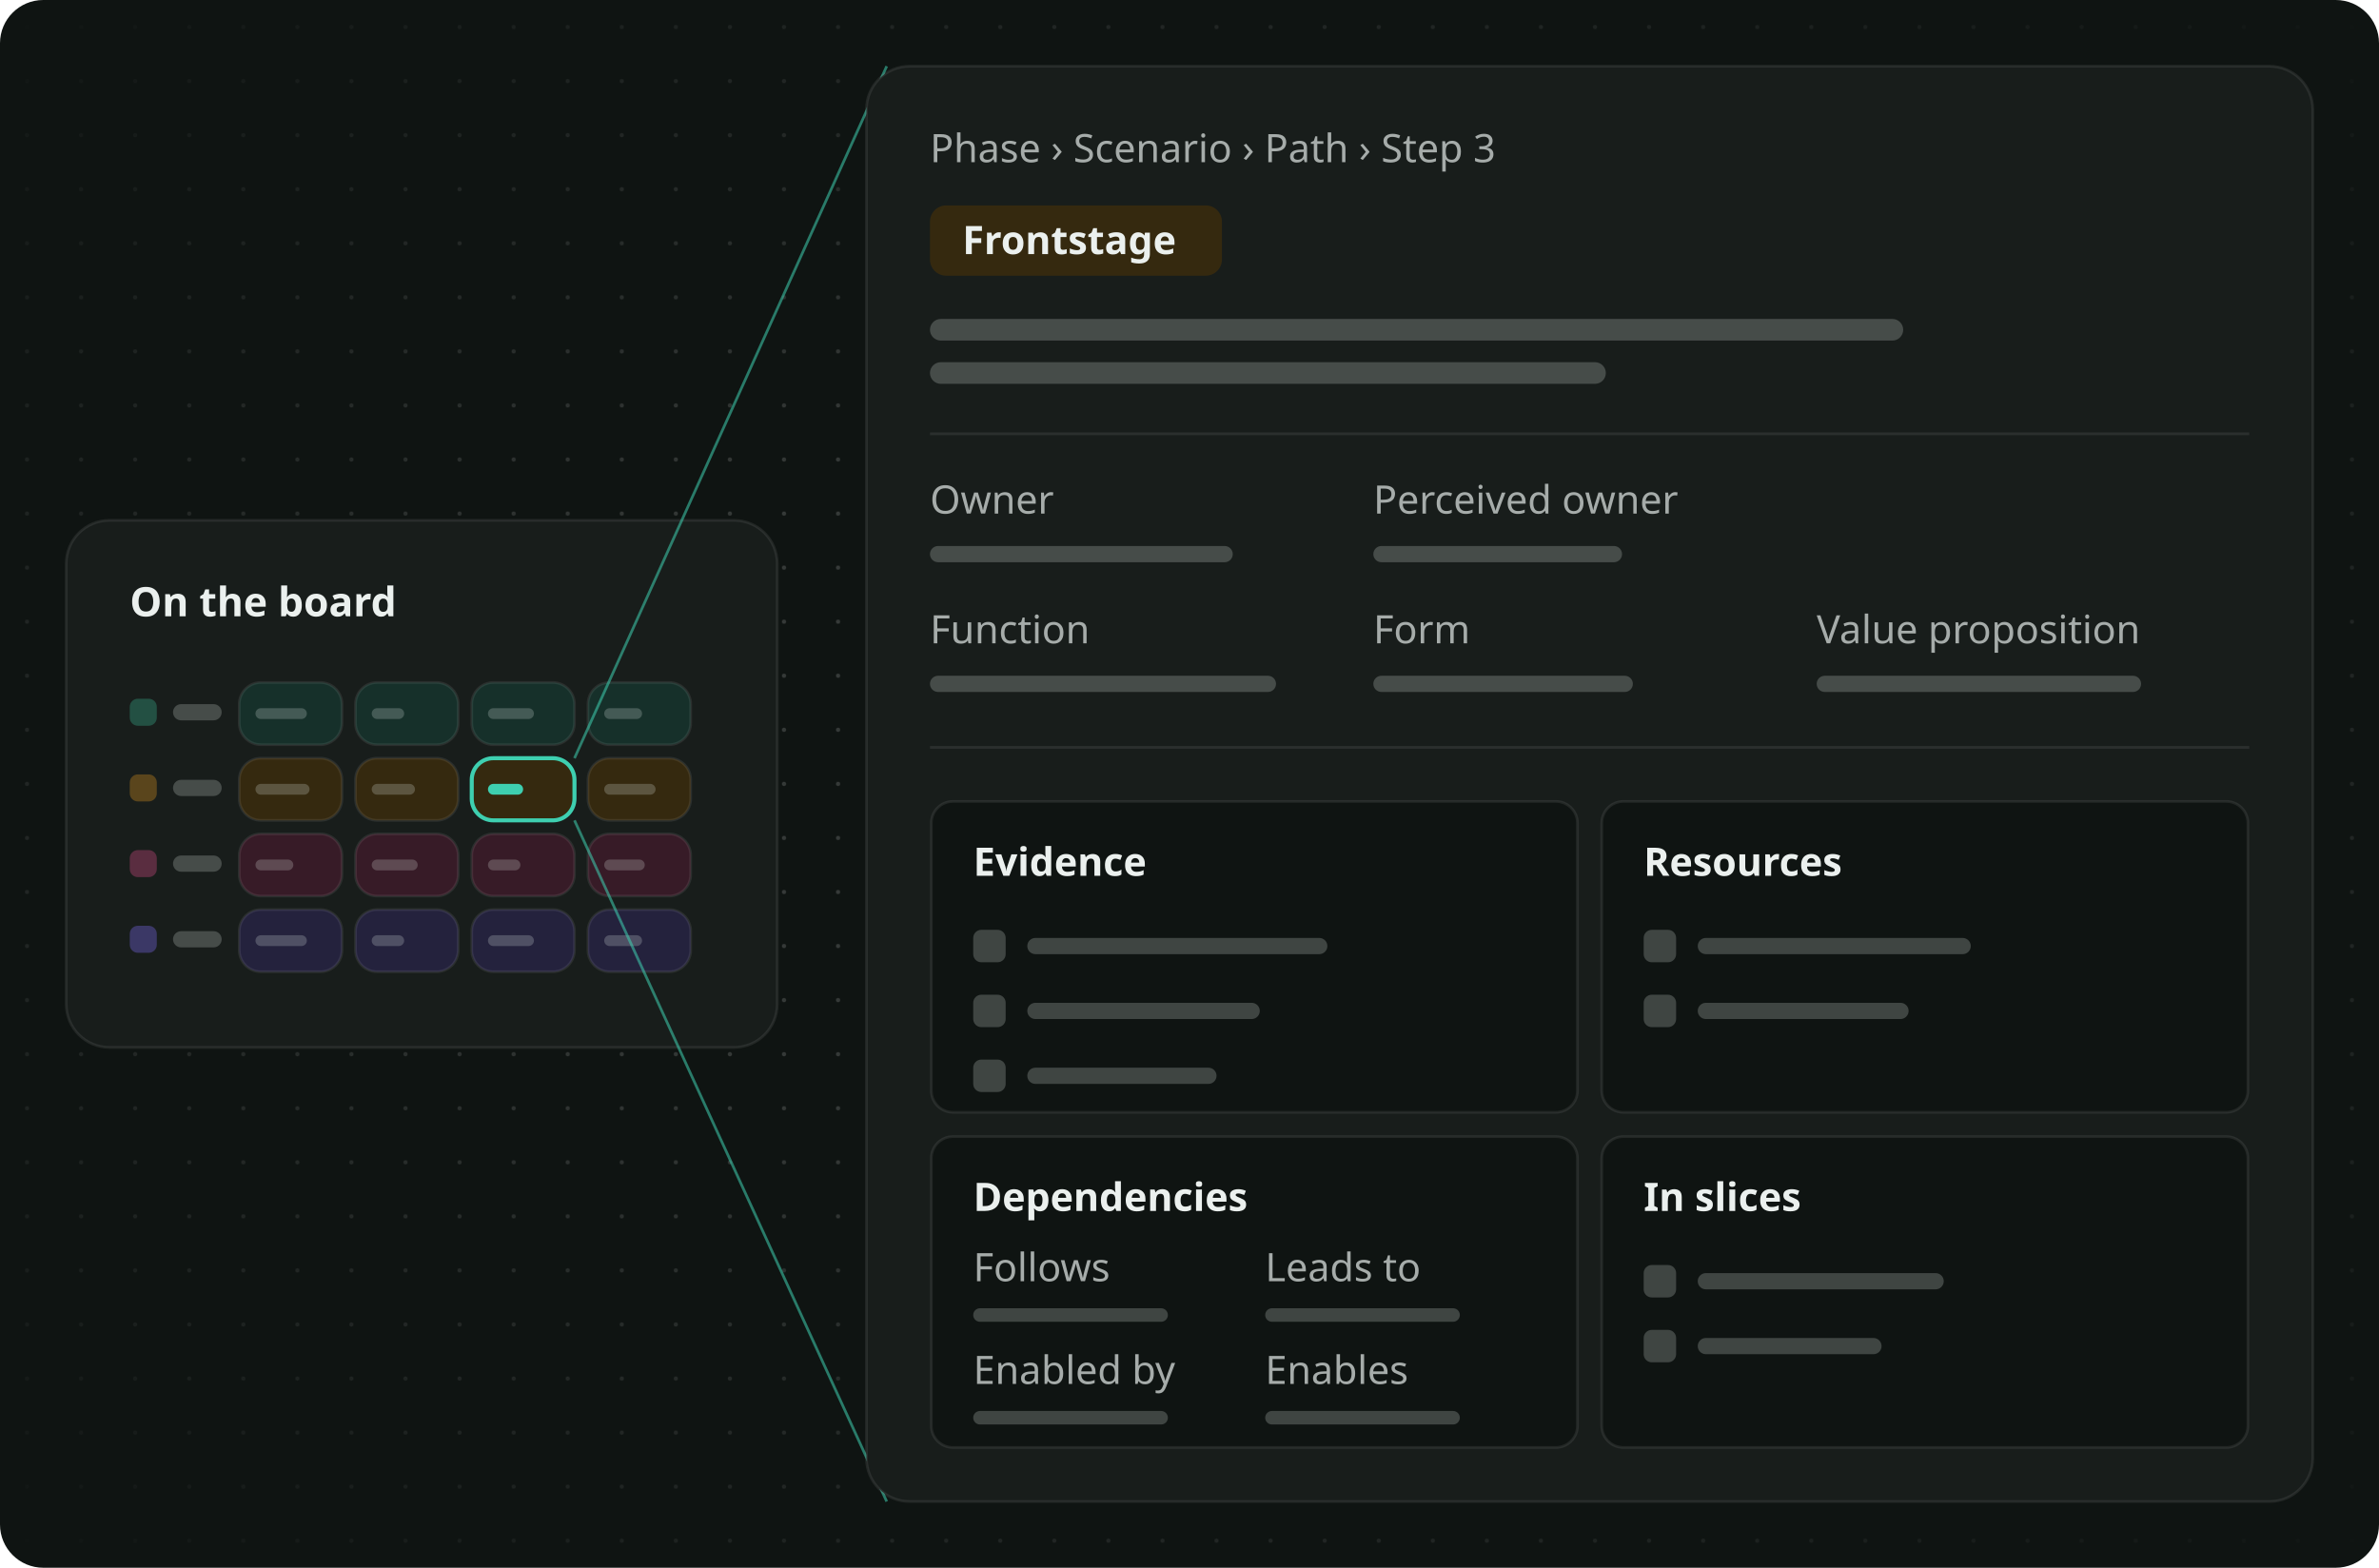
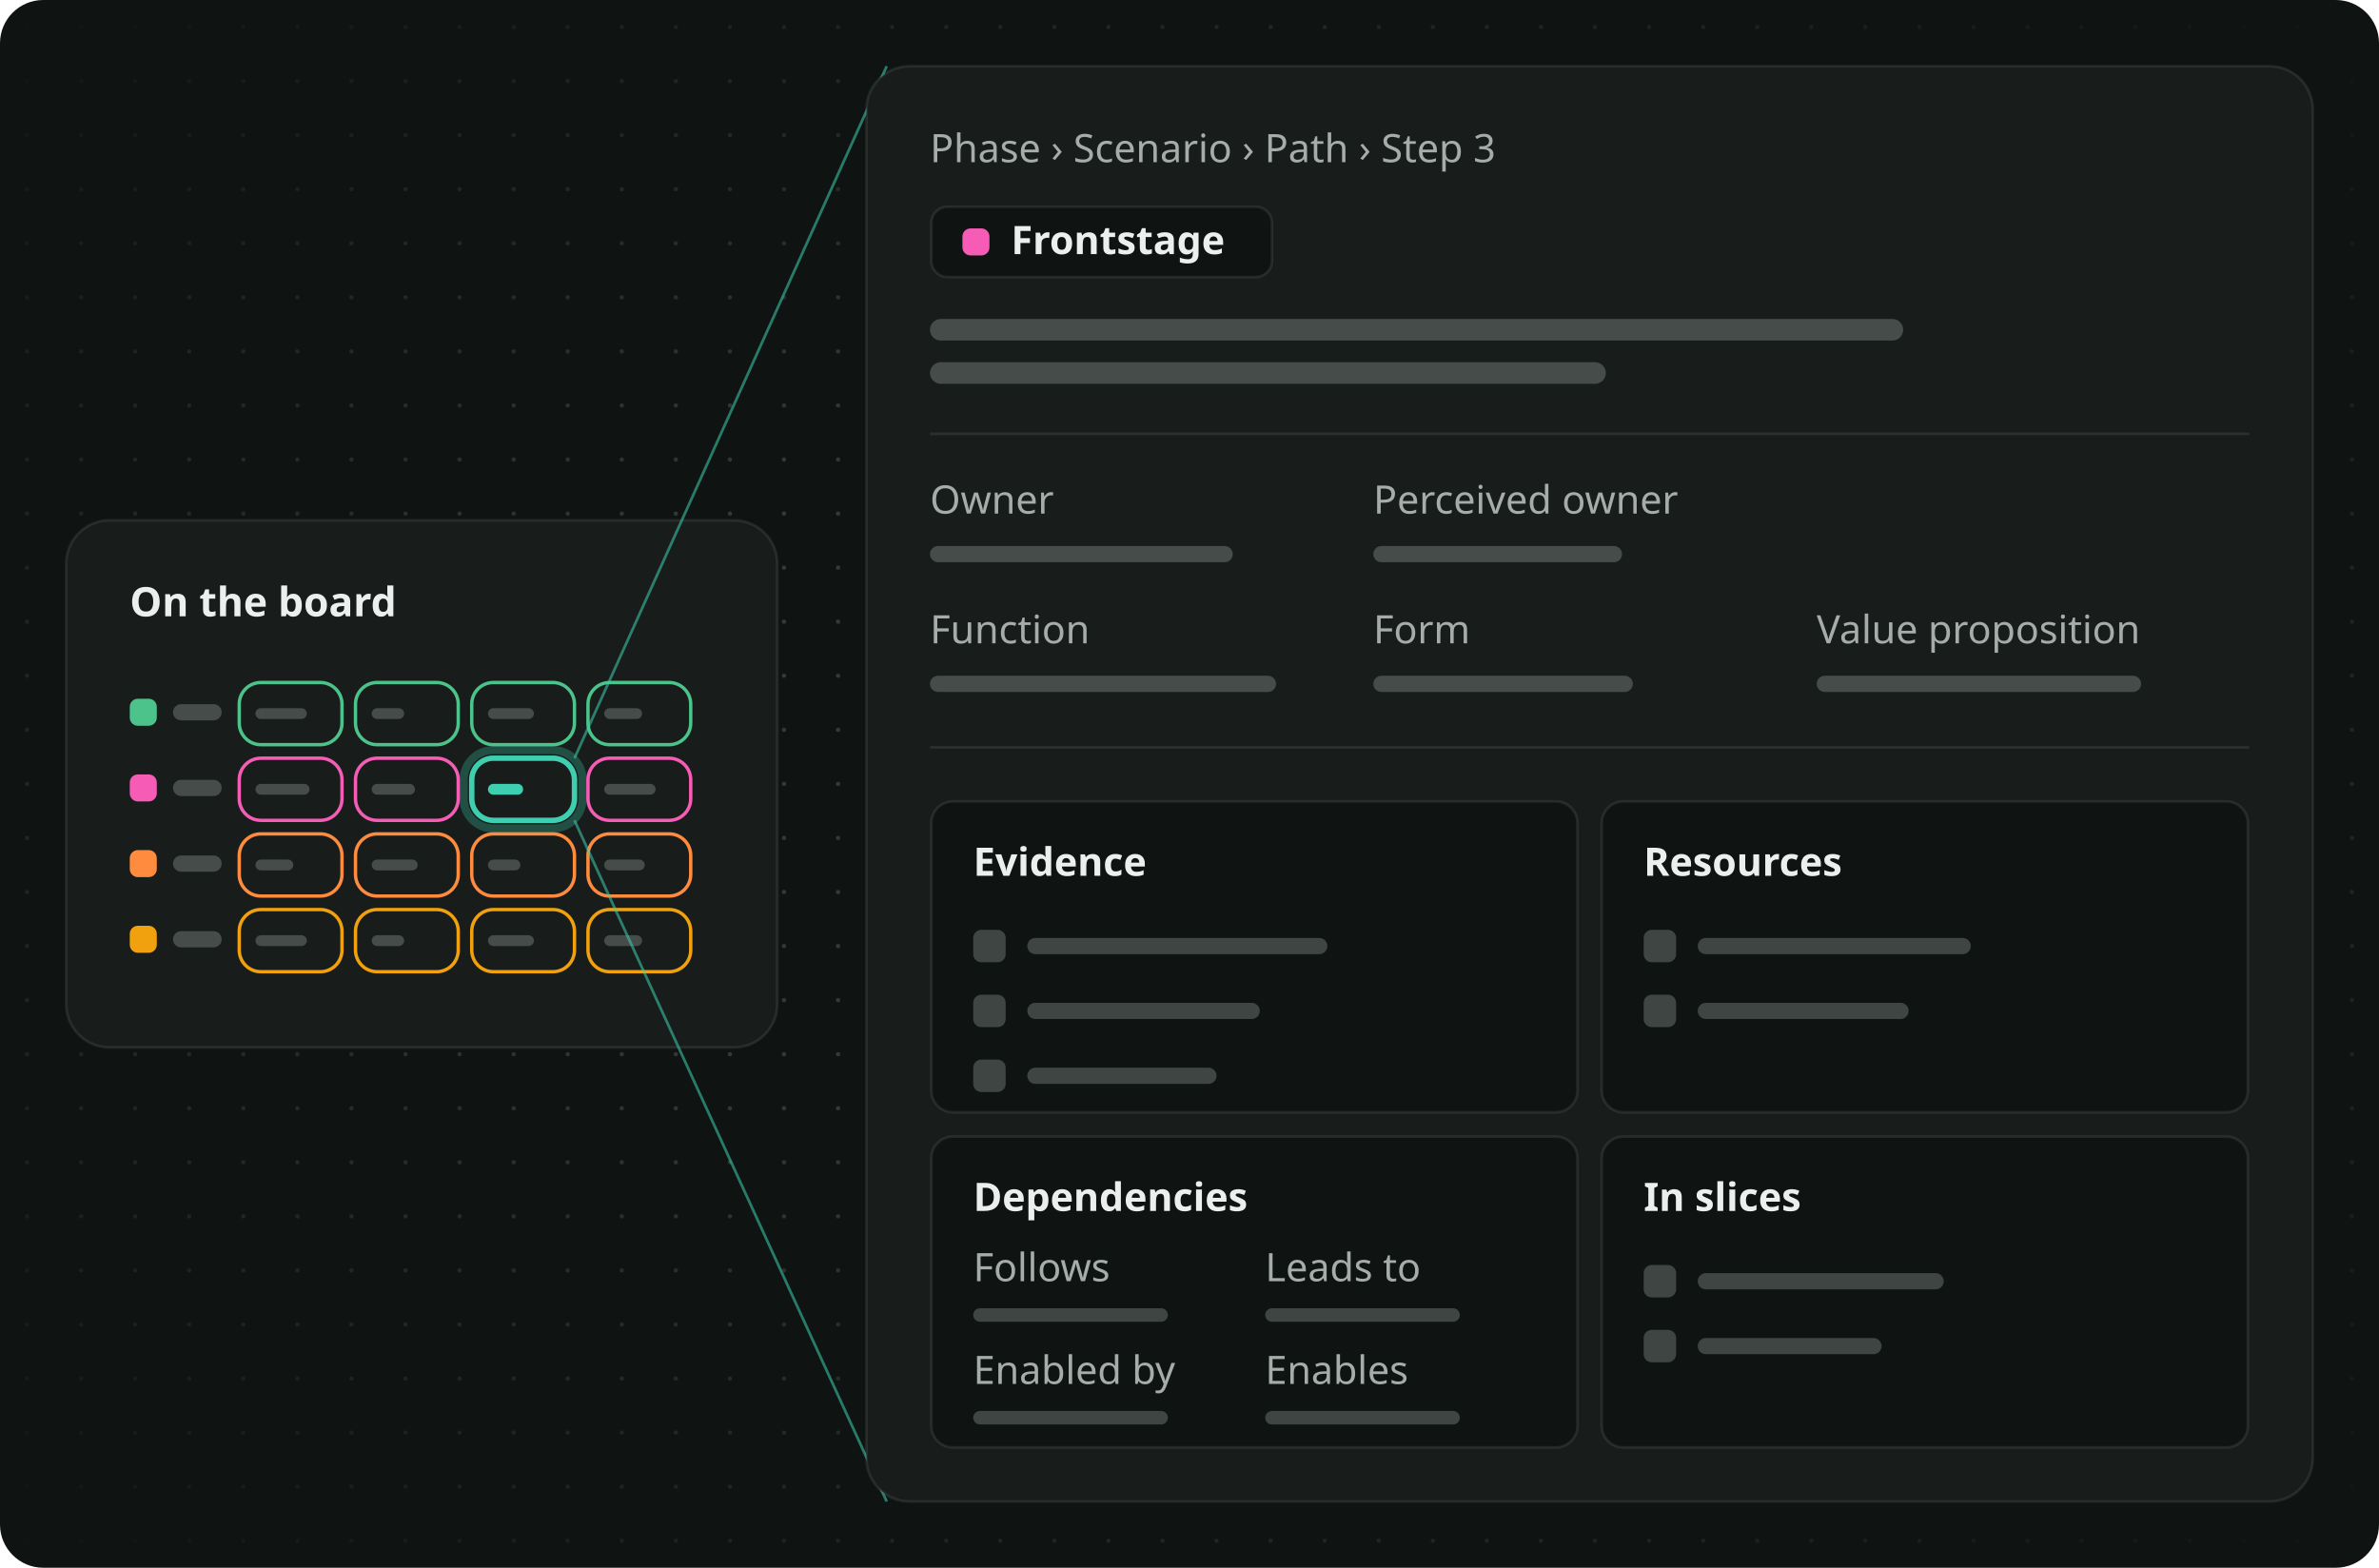
<svg xmlns="http://www.w3.org/2000/svg" viewBox="0 0 880 580" font-family="'Ubuntu Sans', system-ui, sans-serif">
  <style>
    .plate { fill: #0f1412; }
    .dot { fill: #ebf0ee; fill-opacity: 0.17; }
    .card { fill: #181d1b; stroke: #ebf0ee; stroke-opacity: 0.09; }
    .well { fill: #0f1412; stroke: #ebf0ee; stroke-opacity: 0.09; }
    .well-focus { stroke: #3ecfb0; stroke-opacity: 1; stroke-width: 1.5; }
    .title { font-size: 15px; font-weight: 600; fill: #ebf0ee; }
    .label, .uiLabel { font-size: 14.5px; fill: #a6acaa; }
    .label-teal { font-size: 14.5px; font-weight: 600; fill: #3ecfb0; }
    .strong { font-size: 14.5px; font-weight: 600; fill: #ebf0ee; }
    .code { font-family: 'Ubuntu Sans Mono', ui-monospace, SFMono-Regular, Menlo, Consolas, monospace; font-size: 14.5px; fill: #a6acaa; }
    .code-strong { font-family: 'Ubuntu Sans Mono', ui-monospace, SFMono-Regular, Menlo, Consolas, monospace; font-size: 14.5px; font-weight: 600; fill: #ebf0ee; }
    .num { font-size: 14.5px; font-weight: 600; fill: #0f1412; }
    .axis { stroke: #ebf0ee; stroke-opacity: 0.09; }
    .line { stroke: #a6acaa; stroke-width: 1.25; }
    .flow { stroke: #a6acaa; stroke-width: 1.5; fill: none; }
    .flow-head { fill: #a6acaa; }
    .trace { stroke: #3ecfb0; stroke-width: 1.5; fill: none; }
    .trace-head { fill: #3ecfb0; }
    .zoom { stroke: #3ecfb0; stroke-width: 1; stroke-opacity: 0.55; fill: none; }
    .skel { fill: #ebf0ee; fill-opacity: 0.22; }
    .skel-teal { fill: #3ecfb0; }
-     .cell { stroke: #ebf0ee; stroke-opacity: 0.09; }
-     .cell-focus { stroke: #3ecfb0; stroke-opacity: 1; stroke-width: 1.5; }
+     .cell, .cell-focus, .cell-focus-dash { fill: none; stroke-width: 1.25; }
    .hit { fill: #3ecfb0; }
    .tick { fill: #a6acaa; }
    .miss { fill: #ebf0ee; fill-opacity: 0.22; }
    .badge { fill: #3ecfb0; stroke: #181d1b; stroke-width: 2; }
    .faded { opacity: 0.4; }
-     .lane-c { fill: #16302a; } .sq-c { fill: #235043; }
-     .lane-f { fill: #35290f; } .sq-f { fill: #5a451c; }
-     .lane-b { fill: #371b27; } .sq-b { fill: #5a2d40; }
-     .lane-s { fill: #24223d; } .sq-s { fill: #3b3866; }
+     .lane-c { stroke: #4cc38a; } .sq-c { fill: #4cc38a; }
+     .lane-f { stroke: #f65cb6; } .sq-f { fill: #f65cb6; }
+     .lane-b { stroke: #ff8b3e; } .sq-b { fill: #ff8b3e; }
+     .lane-s { stroke: #f1a10d; } .sq-s { fill: #f1a10d; }
+     .cell-focus, .cell-focus-dash { stroke: #3ecfb0; stroke-width: 2; }
+     .halo { fill: none; stroke: #3ecfb0; stroke-opacity: 0.28; stroke-width: 3; }
  </style>
  <defs>
    <pattern id="grid" width="20" height="20" patternUnits="userSpaceOnUse">
      <circle class="dot" cx="10" cy="10" r="0.8" />
    </pattern>
    <radialGradient id="fade" cx="50%" cy="50%" r="70%">
      <stop offset="0.35" stop-color="#fff" />
      <stop offset="1" stop-color="#000" />
    </radialGradient>
    <mask id="fadeMask">
      <rect width="880" height="580" fill="url(#fade)" />
    </mask>
    <marker id="headMuted" markerWidth="8" markerHeight="8" refX="6" refY="4" orient="auto" markerUnits="userSpaceOnUse">
      <path class="flow-head" d="M0,0.5 L7,4 L0,7.5 Z" />
    </marker>
    <marker id="headTeal" markerWidth="8" markerHeight="8" refX="6" refY="4" orient="auto" markerUnits="userSpaceOnUse">
      <path class="trace-head" d="M0,0.5 L7,4 L0,7.5 Z" />
    </marker>
  </defs>
  <rect class="plate" width="880" height="580" rx="16" />
  <rect width="880" height="580" rx="16" fill="url(#grid)" mask="url(#fadeMask)" />
  <rect class="card" x="24.5" y="192.5" width="263" height="195" rx="16" />
  <text class="title" x="48" y="228">On the board</text>
  <rect class="sq-c" x="48" y="258.5" width="10" height="10" rx="3" />
  <rect class="skel" x="64" y="260.5" width="18" height="6" rx="3" />
  <rect class="lane-c cell" x="88.5" y="252.5" width="38" height="23" rx="8" />
  <rect class="skel" x="94.5" y="262" width="19" height="4" rx="2" />
  <rect class="lane-c cell" x="131.5" y="252.5" width="38" height="23" rx="8" />
  <rect class="skel" x="137.5" y="262" width="12" height="4" rx="2" />
  <rect class="lane-c cell" x="174.5" y="252.5" width="38" height="23" rx="8" />
  <rect class="skel" x="180.5" y="262" width="17" height="4" rx="2" />
  <rect class="lane-c cell" x="217.5" y="252.5" width="38" height="23" rx="8" />
  <rect class="skel" x="223.5" y="262" width="14" height="4" rx="2" />
  <rect class="sq-f" x="48" y="286.5" width="10" height="10" rx="3" />
  <rect class="skel" x="64" y="288.5" width="18" height="6" rx="3" />
  <rect class="lane-f cell" x="88.5" y="280.5" width="38" height="23" rx="8" />
  <rect class="skel" x="94.5" y="290" width="20" height="4" rx="2" />
  <rect class="lane-f cell" x="131.5" y="280.5" width="38" height="23" rx="8" />
  <rect class="skel" x="137.5" y="290" width="16" height="4" rx="2" />
+   <rect class="halo" x="171.5" y="277.5" width="44" height="29" rx="11" />
  <rect class="lane-f cell-focus" x="174.5" y="280.5" width="38" height="23" rx="8" />
  <rect class="skel-teal" x="180.5" y="290" width="13" height="4" rx="2" />
  <rect class="lane-f cell" x="217.5" y="280.5" width="38" height="23" rx="8" />
  <rect class="skel" x="223.5" y="290" width="19" height="4" rx="2" />
  <rect class="sq-b" x="48" y="314.5" width="10" height="10" rx="3" />
  <rect class="skel" x="64" y="316.5" width="18" height="6" rx="3" />
  <rect class="lane-b cell" x="88.5" y="308.5" width="38" height="23" rx="8" />
  <rect class="skel" x="94.5" y="318" width="14" height="4" rx="2" />
  <rect class="lane-b cell" x="131.5" y="308.5" width="38" height="23" rx="8" />
  <rect class="skel" x="137.5" y="318" width="17" height="4" rx="2" />
  <rect class="lane-b cell" x="174.5" y="308.5" width="38" height="23" rx="8" />
  <rect class="skel" x="180.5" y="318" width="12" height="4" rx="2" />
  <rect class="lane-b cell" x="217.5" y="308.5" width="38" height="23" rx="8" />
  <rect class="skel" x="223.5" y="318" width="15" height="4" rx="2" />
  <rect class="sq-s" x="48" y="342.5" width="10" height="10" rx="3" />
  <rect class="skel" x="64" y="344.5" width="18" height="6" rx="3" />
  <rect class="lane-s cell" x="88.5" y="336.5" width="38" height="23" rx="8" />
  <rect class="skel" x="94.5" y="346" width="19" height="4" rx="2" />
  <rect class="lane-s cell" x="131.5" y="336.5" width="38" height="23" rx="8" />
  <rect class="skel" x="137.5" y="346" width="12" height="4" rx="2" />
  <rect class="lane-s cell" x="174.5" y="336.5" width="38" height="23" rx="8" />
  <rect class="skel" x="180.5" y="346" width="17" height="4" rx="2" />
  <rect class="lane-s cell" x="217.5" y="336.5" width="38" height="23" rx="8" />
  <rect class="skel" x="223.5" y="346" width="14" height="4" rx="2" />
  <path class="zoom" d="M212.5,280.5 L328,24.5" />
  <path class="zoom" d="M212.5,303.5 L328,555.5" />
  <rect class="card" x="320.5" y="24.5" width="535" height="531" rx="16" />
  <text class="label" x="344" y="60">Phase › Scenario › Path › Step 3</text>
-   <rect class="lane-f" x="344" y="76" width="108" height="26" rx="6" />
-   <text class="strong" x="356" y="94">Frontstage</text>
+   <rect class="well" x="344.5" y="76.5" width="126" height="26" rx="6" />
+   <rect class="sq-f" x="356" y="84.5" width="10" height="10" rx="3" />
+   <text class="strong" x="374" y="94">Frontstage</text>
  <rect class="skel" x="344" y="118" width="360" height="8" rx="4" />
  <rect class="skel" x="344" y="134" width="250" height="8" rx="4" />
  <line class="axis" x1="344" y1="160.5" x2="832" y2="160.5" />
  <text class="uiLabel" x="344" y="190">Owner</text>
  <rect class="skel" x="344" y="202" width="112" height="6" rx="3" />
  <text class="uiLabel" x="508" y="190">Perceived owner</text>
  <rect class="skel" x="508" y="202" width="92" height="6" rx="3" />
  <text class="uiLabel" x="344" y="238">Function</text>
  <rect class="skel" x="344" y="250" width="128" height="6" rx="3" />
  <text class="uiLabel" x="508" y="238">Form</text>
  <rect class="skel" x="508" y="250" width="96" height="6" rx="3" />
  <text class="uiLabel" x="672" y="238">Value proposition</text>
  <rect class="skel" x="672" y="250" width="120" height="6" rx="3" />
  <line class="axis" x1="344" y1="276.5" x2="832" y2="276.5" />
  <rect class="well" x="344.5" y="296.5" width="239" height="115" rx="8" />
  <text class="strong" x="360" y="324">Evidence</text>
  <rect class="miss" x="360" y="344" width="12" height="12" rx="3" />
  <rect class="skel" x="380" y="347" width="111" height="6" rx="3" />
  <rect class="miss" x="360" y="368" width="12" height="12" rx="3" />
  <rect class="skel" x="380" y="371" width="86" height="6" rx="3" />
  <rect class="miss" x="360" y="392" width="12" height="12" rx="3" />
  <rect class="skel" x="380" y="395" width="70" height="6" rx="3" />
  <rect class="well" x="592.5" y="296.5" width="239" height="115" rx="8" />
  <text class="strong" x="608" y="324">Resources</text>
  <rect class="miss" x="608" y="344" width="12" height="12" rx="3" />
  <rect class="skel" x="628" y="347" width="101" height="6" rx="3" />
  <rect class="miss" x="608" y="368" width="12" height="12" rx="3" />
  <rect class="skel" x="628" y="371" width="78" height="6" rx="3" />
  <rect class="well" x="344.5" y="420.5" width="239" height="115" rx="8" />
  <text class="strong" x="360" y="448">Dependencies</text>
  <text class="uiLabel" x="360" y="474">Follows</text>
  <rect class="skel" x="360" y="484" width="72" height="5" rx="2.5" />
  <text class="uiLabel" x="468" y="474">Leads to</text>
  <rect class="skel" x="468" y="484" width="72" height="5" rx="2.5" />
  <text class="uiLabel" x="360" y="512">Enabled by</text>
  <rect class="skel" x="360" y="522" width="72" height="5" rx="2.5" />
  <text class="uiLabel" x="468" y="512">Enables</text>
  <rect class="skel" x="468" y="522" width="72" height="5" rx="2.5" />
  <rect class="well" x="592.5" y="420.5" width="239" height="115" rx="8" />
  <text class="strong" x="608" y="448">In slices</text>
  <rect class="miss" x="608" y="468" width="12" height="12" rx="3" />
  <rect class="skel" x="628" y="471" width="91" height="6" rx="3" />
  <rect class="miss" x="608" y="492" width="12" height="12" rx="3" />
  <rect class="skel" x="628" y="495" width="68" height="6" rx="3" />
</svg>
